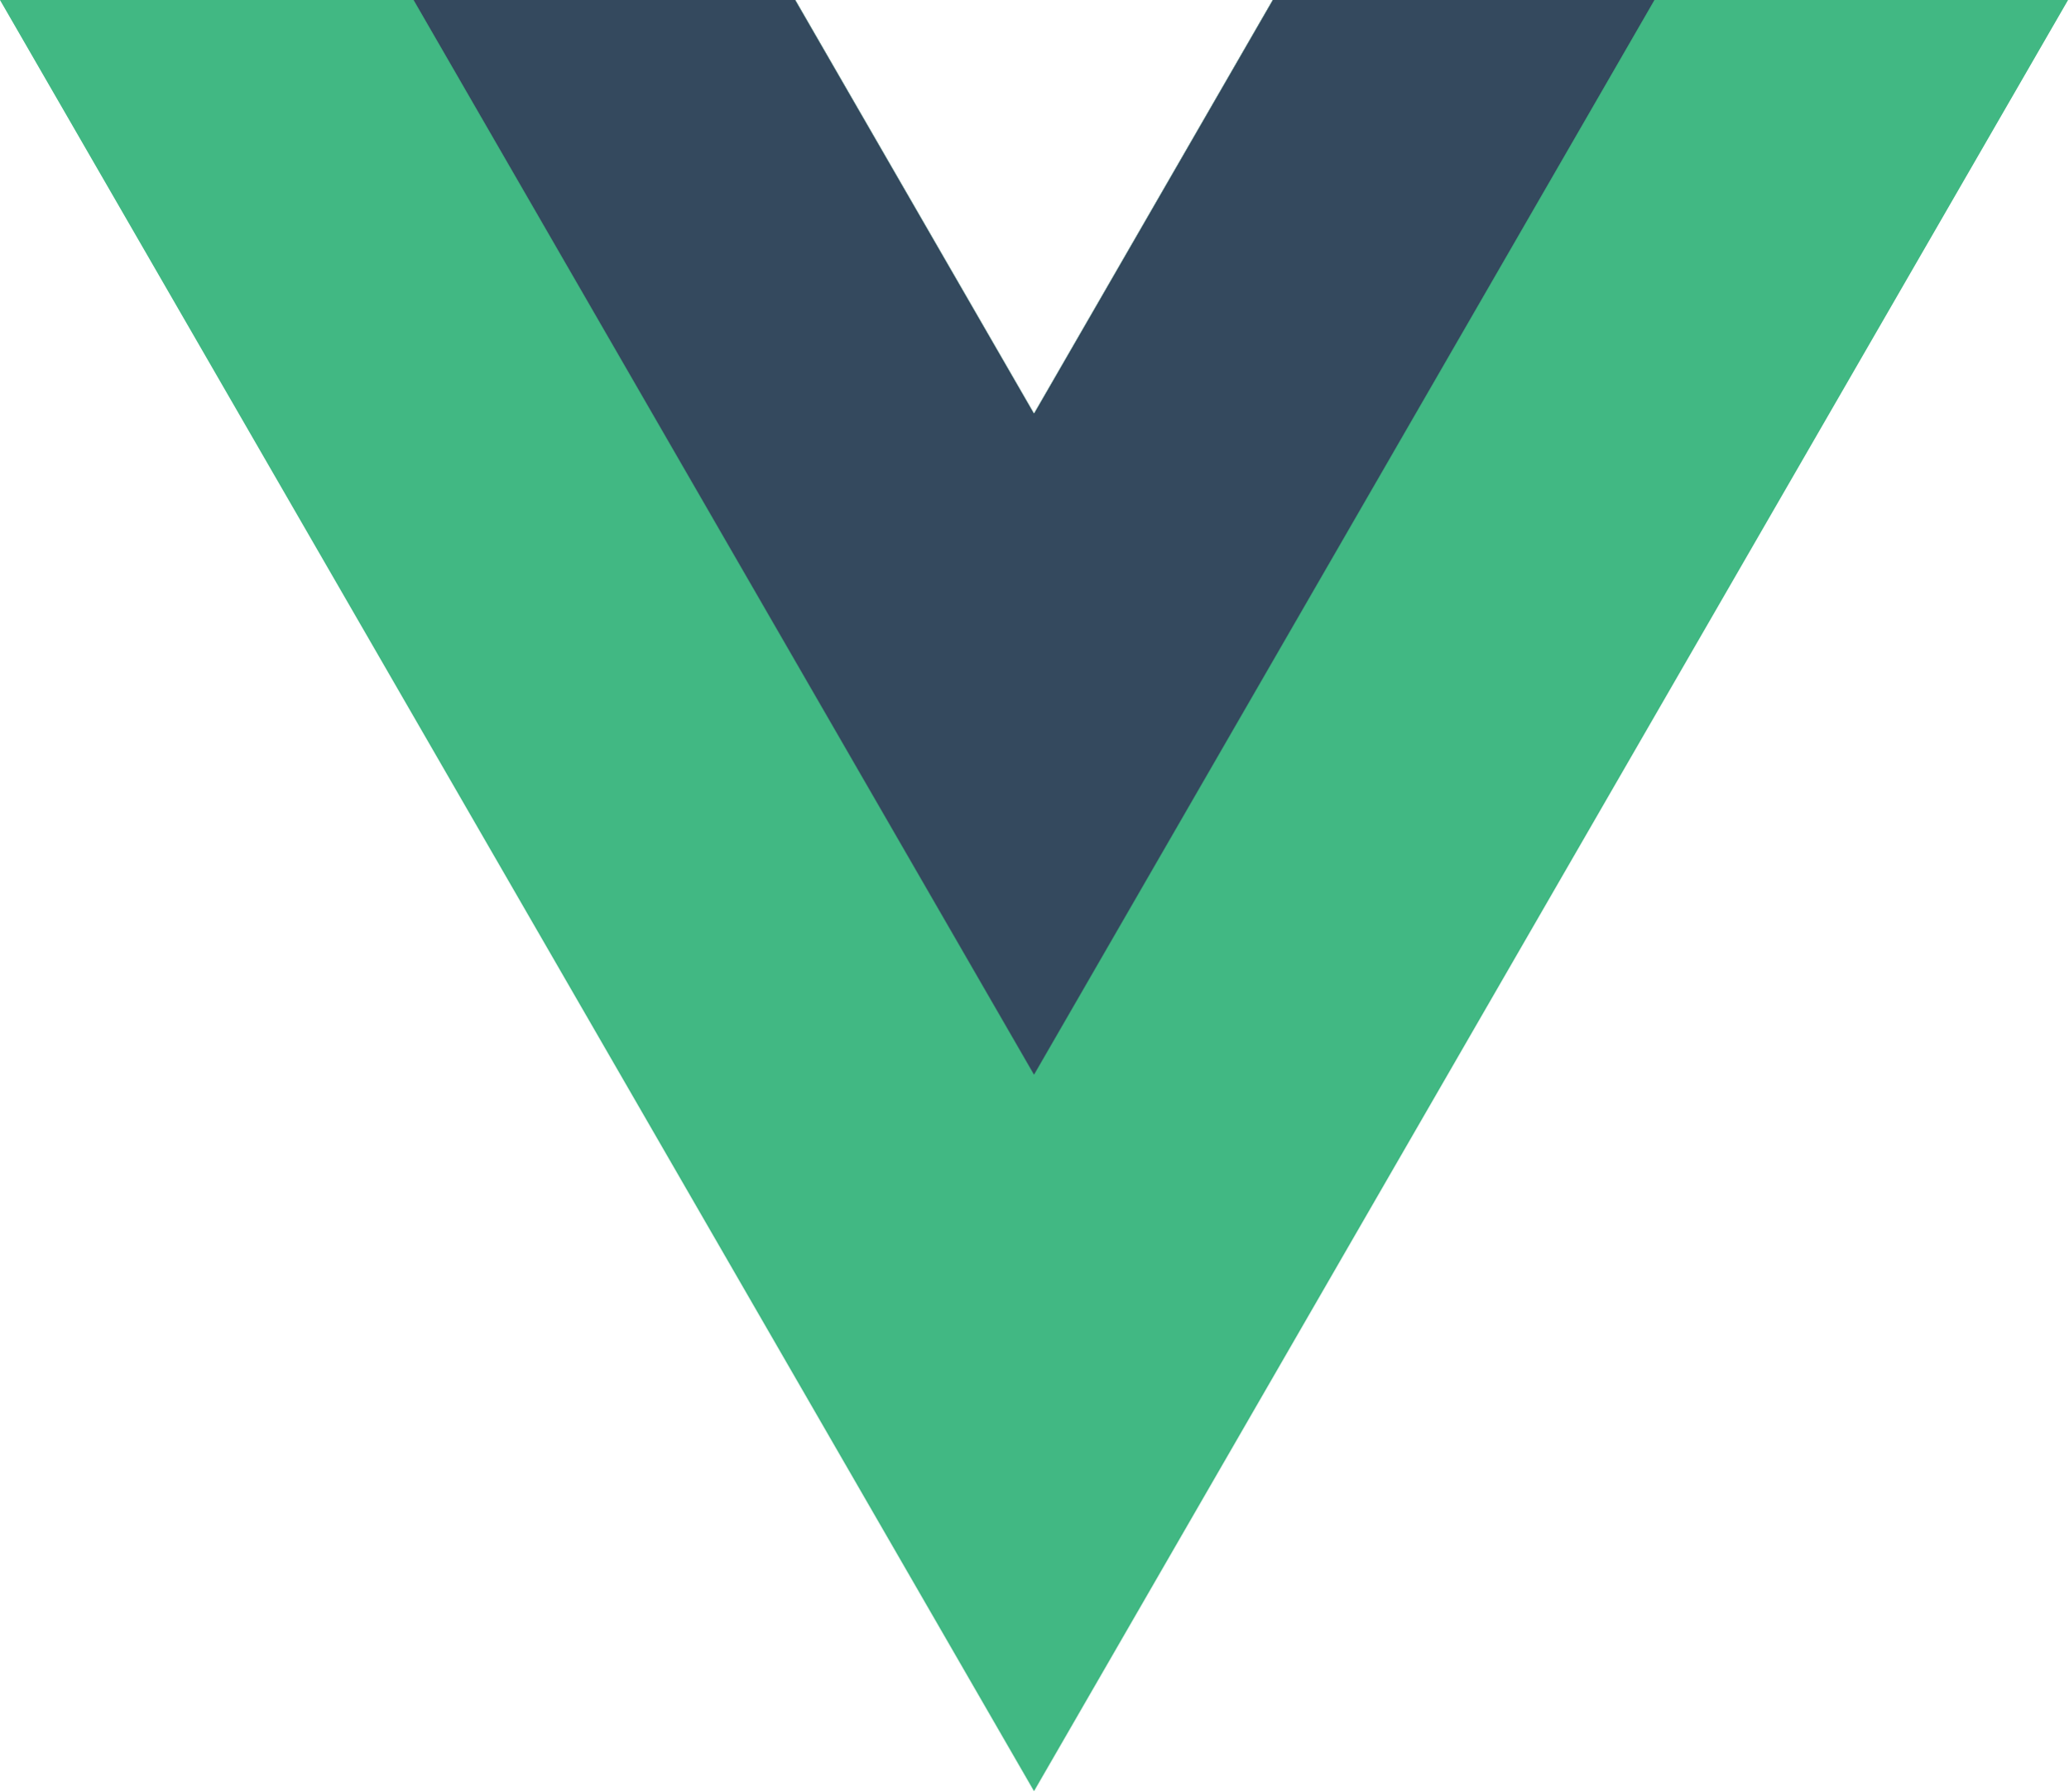
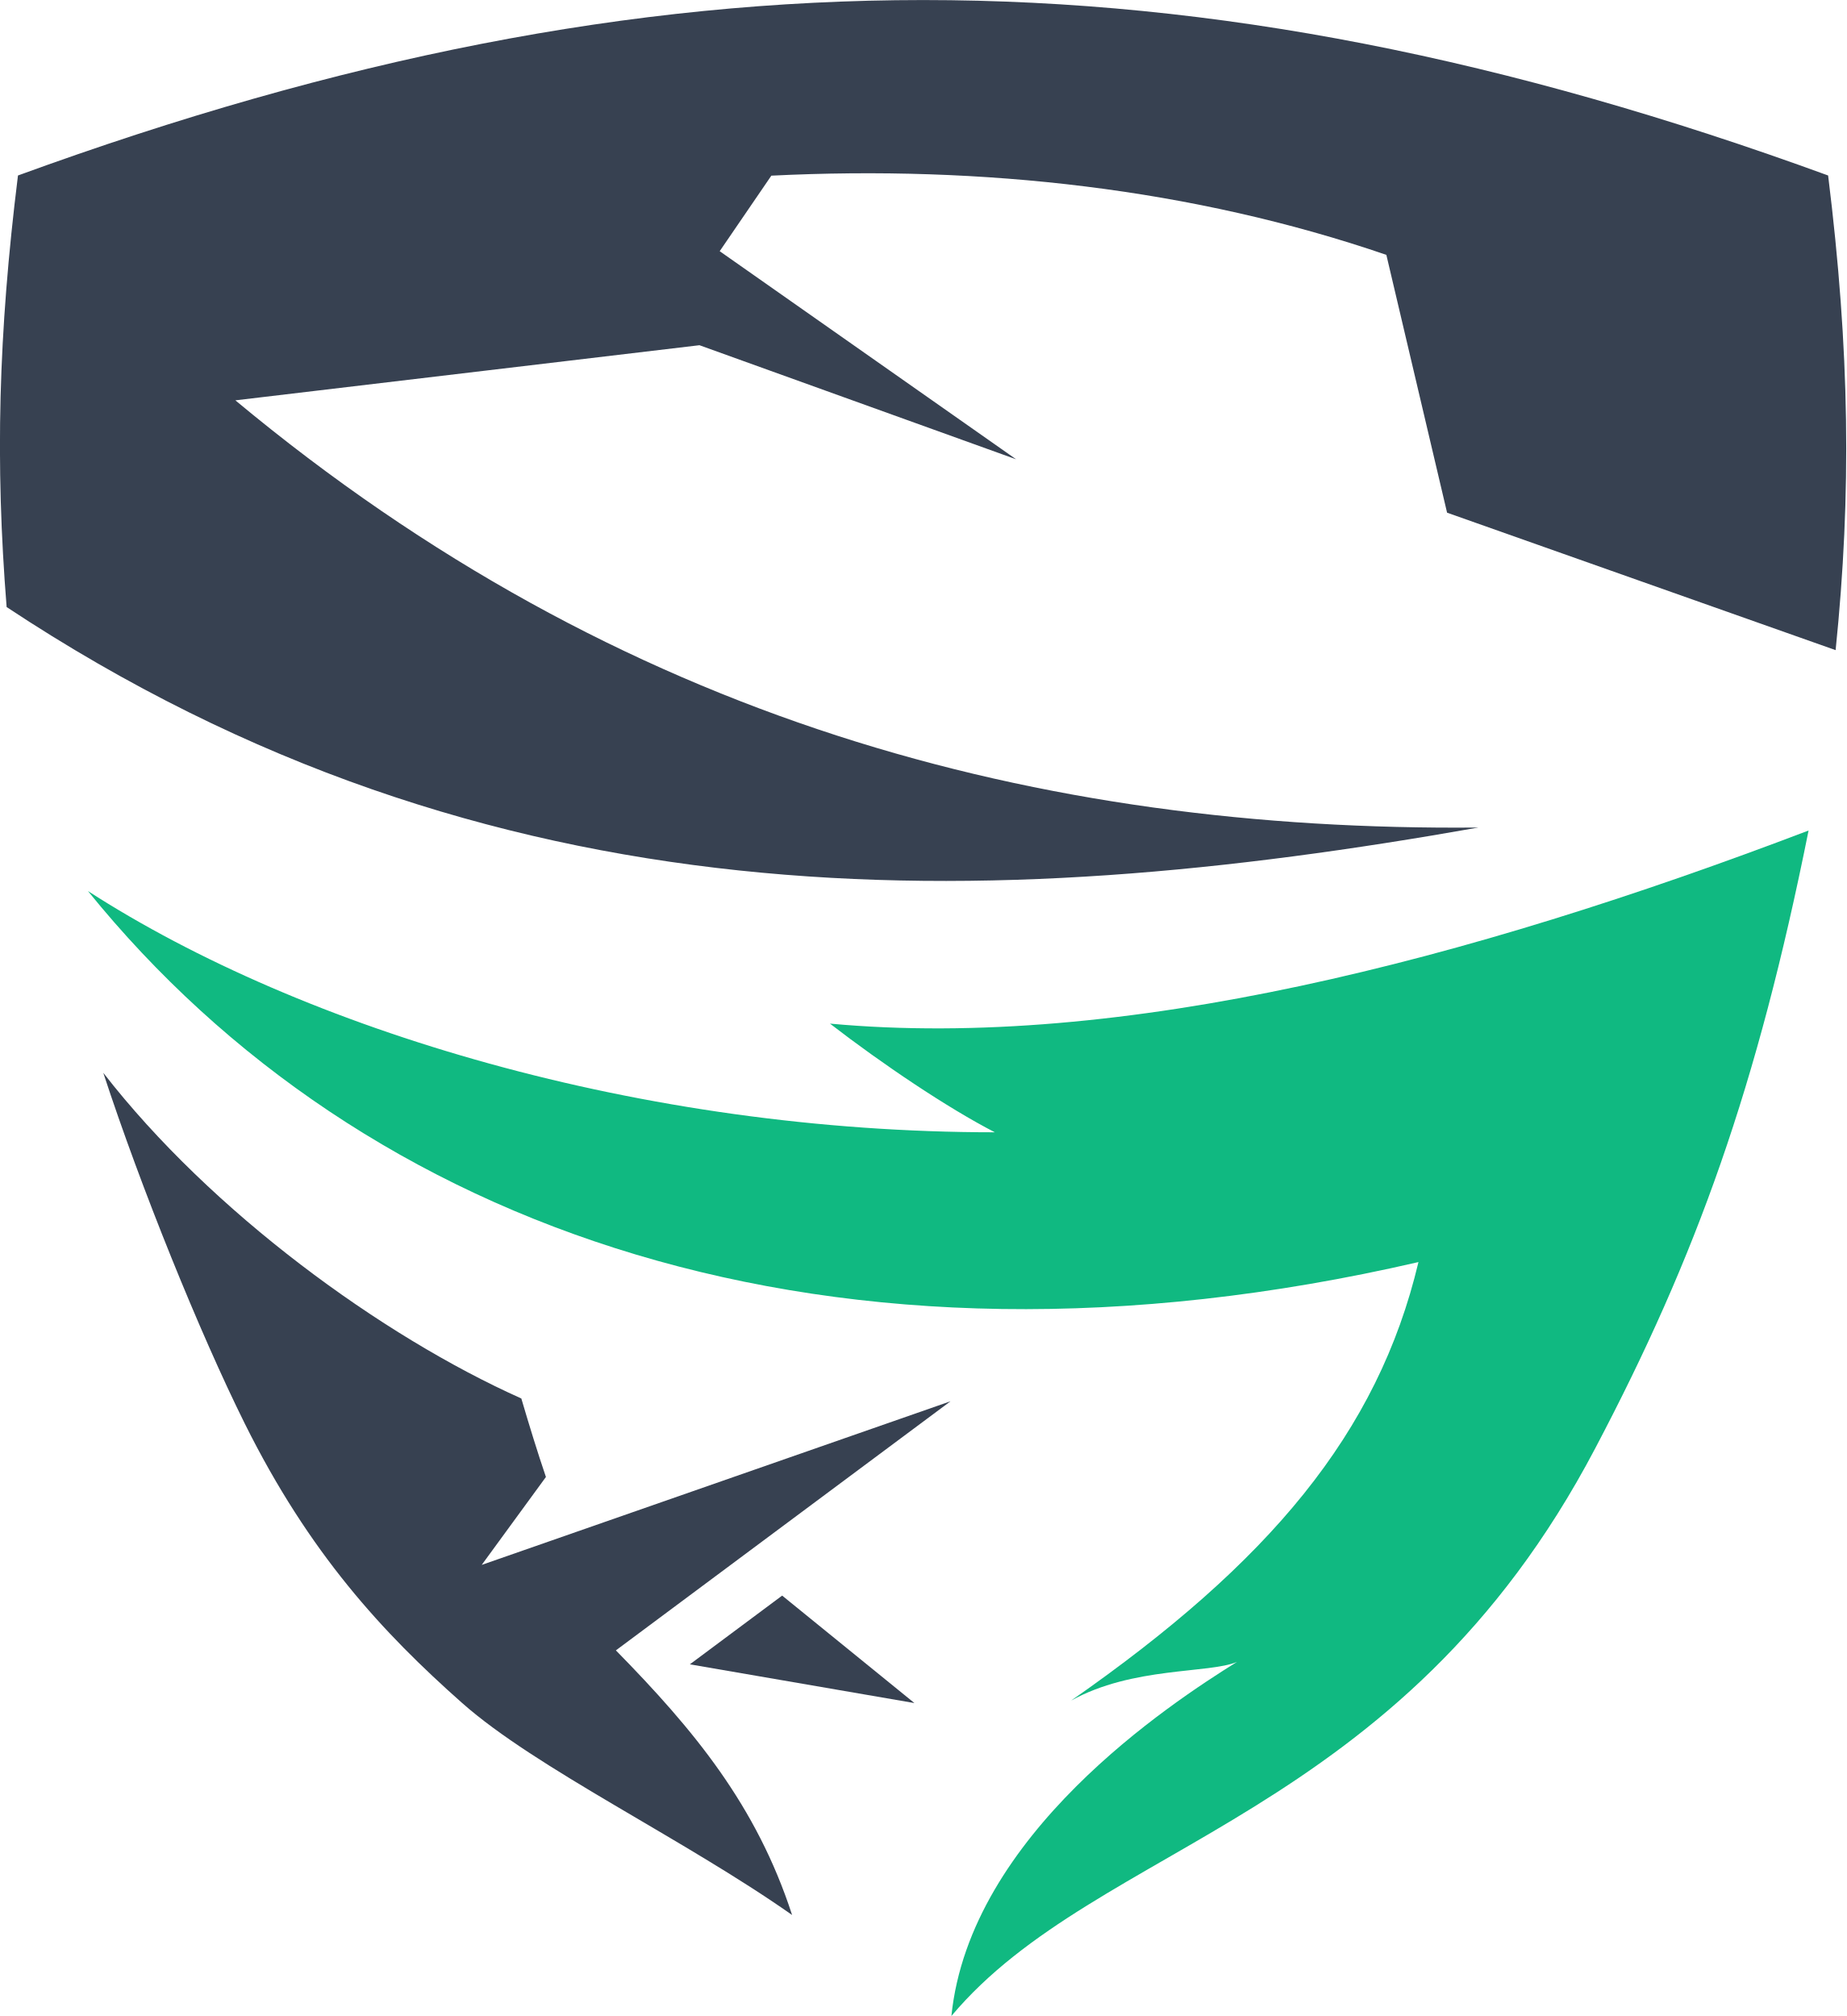
- <svg xmlns="http://www.w3.org/2000/svg" viewBox="0 0 261.76 226.69">
-   <path d="M161.096.001l-30.225 52.351L100.647.001H-.005l130.877 226.688L261.749.001z" fill="#41b883" />
-   <path d="M161.096.001l-30.225 52.351L100.647.001H52.346l78.526 136.01L209.398.001z" fill="#34495e" />
+ <svg xmlns="http://www.w3.org/2000/svg" version="1.1" id="Layer_1" x="0px" y="0px" style="enable-background:new 0 0 442.4 442.4;" xml:space="preserve" viewBox="167.29 119.43 105.82 115.57">
+   <path style="fill-rule:evenodd;clip-rule:evenodd;fill:#10B981;" d="M270.95,167.04c-2.95,14.7-6.41,24.37-12.23,35.42c-11.22,21.35-28.47,22.5-36.9,32.54  c1.06-10.4,12.54-17.91,16.37-20.3c-1.6,0.68-5.98,0.26-9.51,2.22c11.35-7.91,17.58-15.32,19.91-25.14  c-33.64,7.77-60.52-1.82-76.26-21.27c12.33,7.95,31.74,13.83,51.98,13.83c-2.7-1.39-6.46-3.92-9.45-6.23  C231.55,179.65,251.34,174.51,270.95,167.04" />
+   <path style="fill-rule:evenodd;clip-rule:evenodd;fill:#374151;" d="M167.67,154.23c-0.66-8.25-0.48-15.64,0.65-24.74c36.75-13.41,67.01-13.41,103.75,0  c1.24,10.01,1.35,18.23,0.43,27.21l-22.27-7.88l-3.48-14.78c-11.09-3.8-23.14-5.14-35.25-4.54l-2.96,4.33l16.99,11.93l-18.15-6.54  l-26.6,3.16c22.05,18.35,46.1,24.72,71.24,24.49C223.69,171.89,195.45,172.62,167.67,154.23" />
+   <path style="fill-rule:evenodd;clip-rule:evenodd;fill:#374151;" d="M219.7,217.06l-7.58-6.16l-5.29,3.94L219.7,217.06z M202.59,214.04l19.18-14.28l-26.87,9.38l3.68-5.04  c-0.49-1.44-0.95-2.94-1.41-4.5c-8-3.58-17.77-10.69-23.96-18.67c2.16,6.6,5.54,14.94,8.11,20.11c3.7,7.44,7.89,11.97,12.45,16.01  c4.24,3.76,12.69,7.78,18.92,12.16C210.64,222.91,207.06,218.6,202.59,214.04z" />
</svg>
